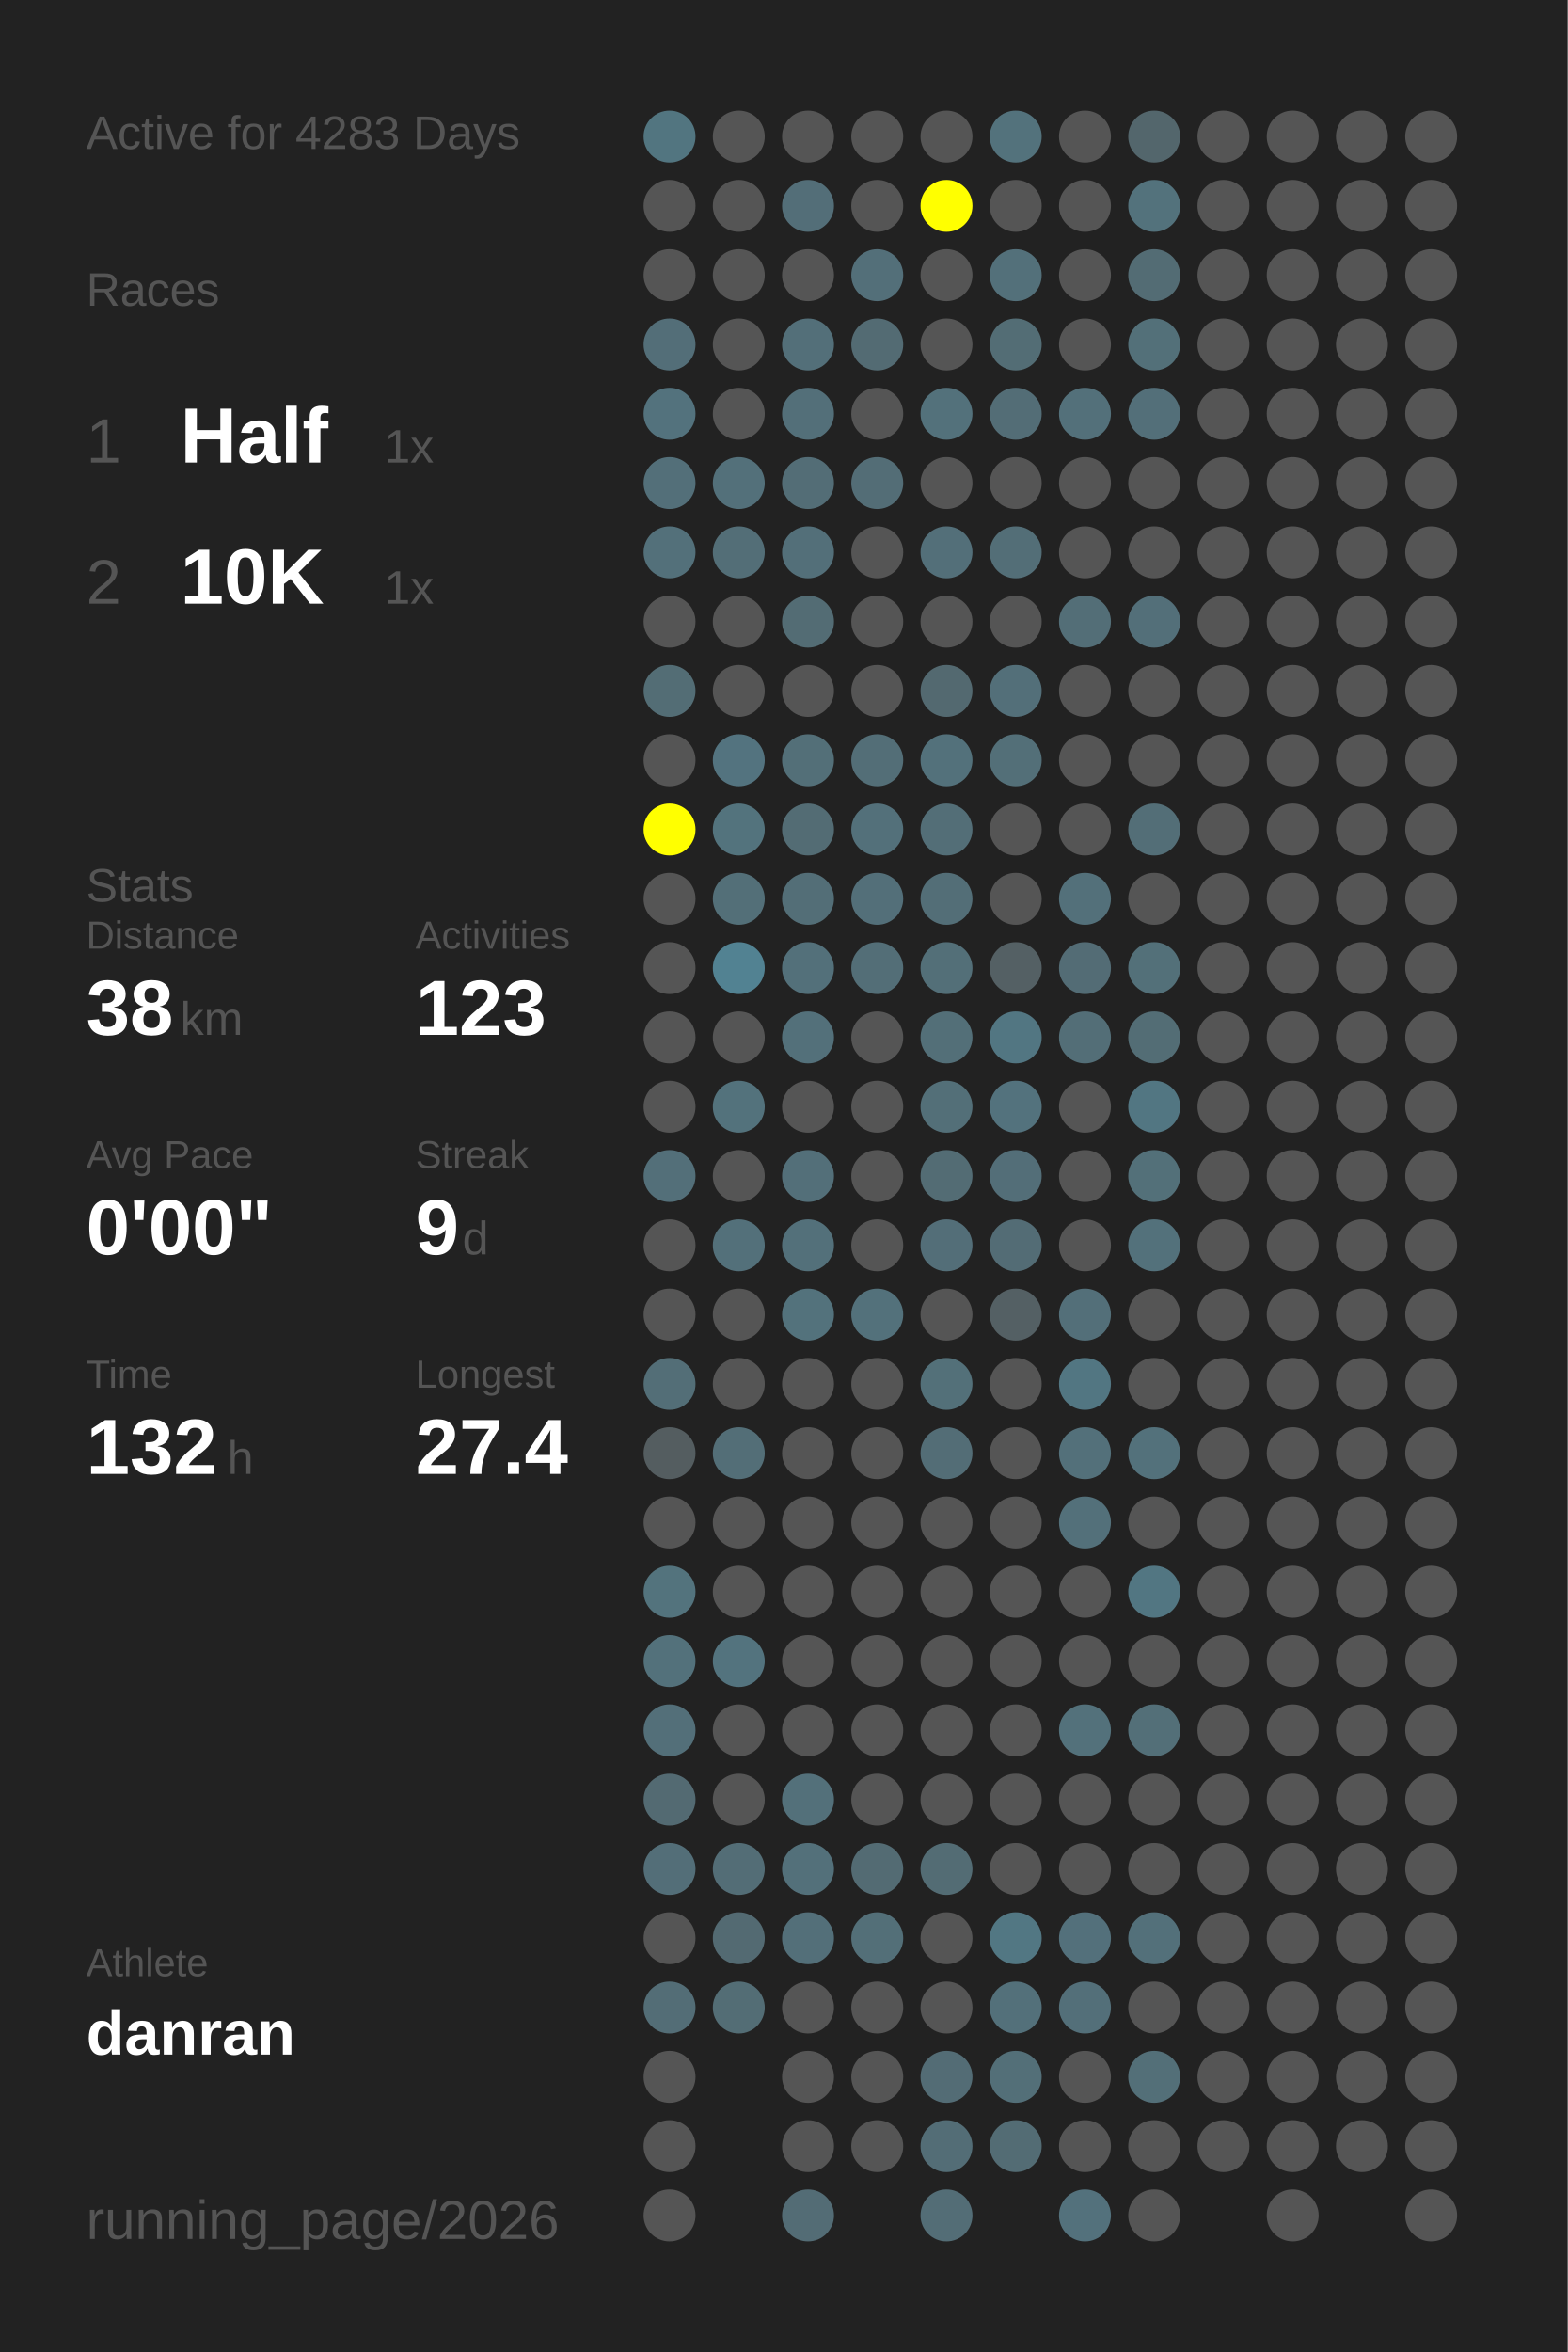
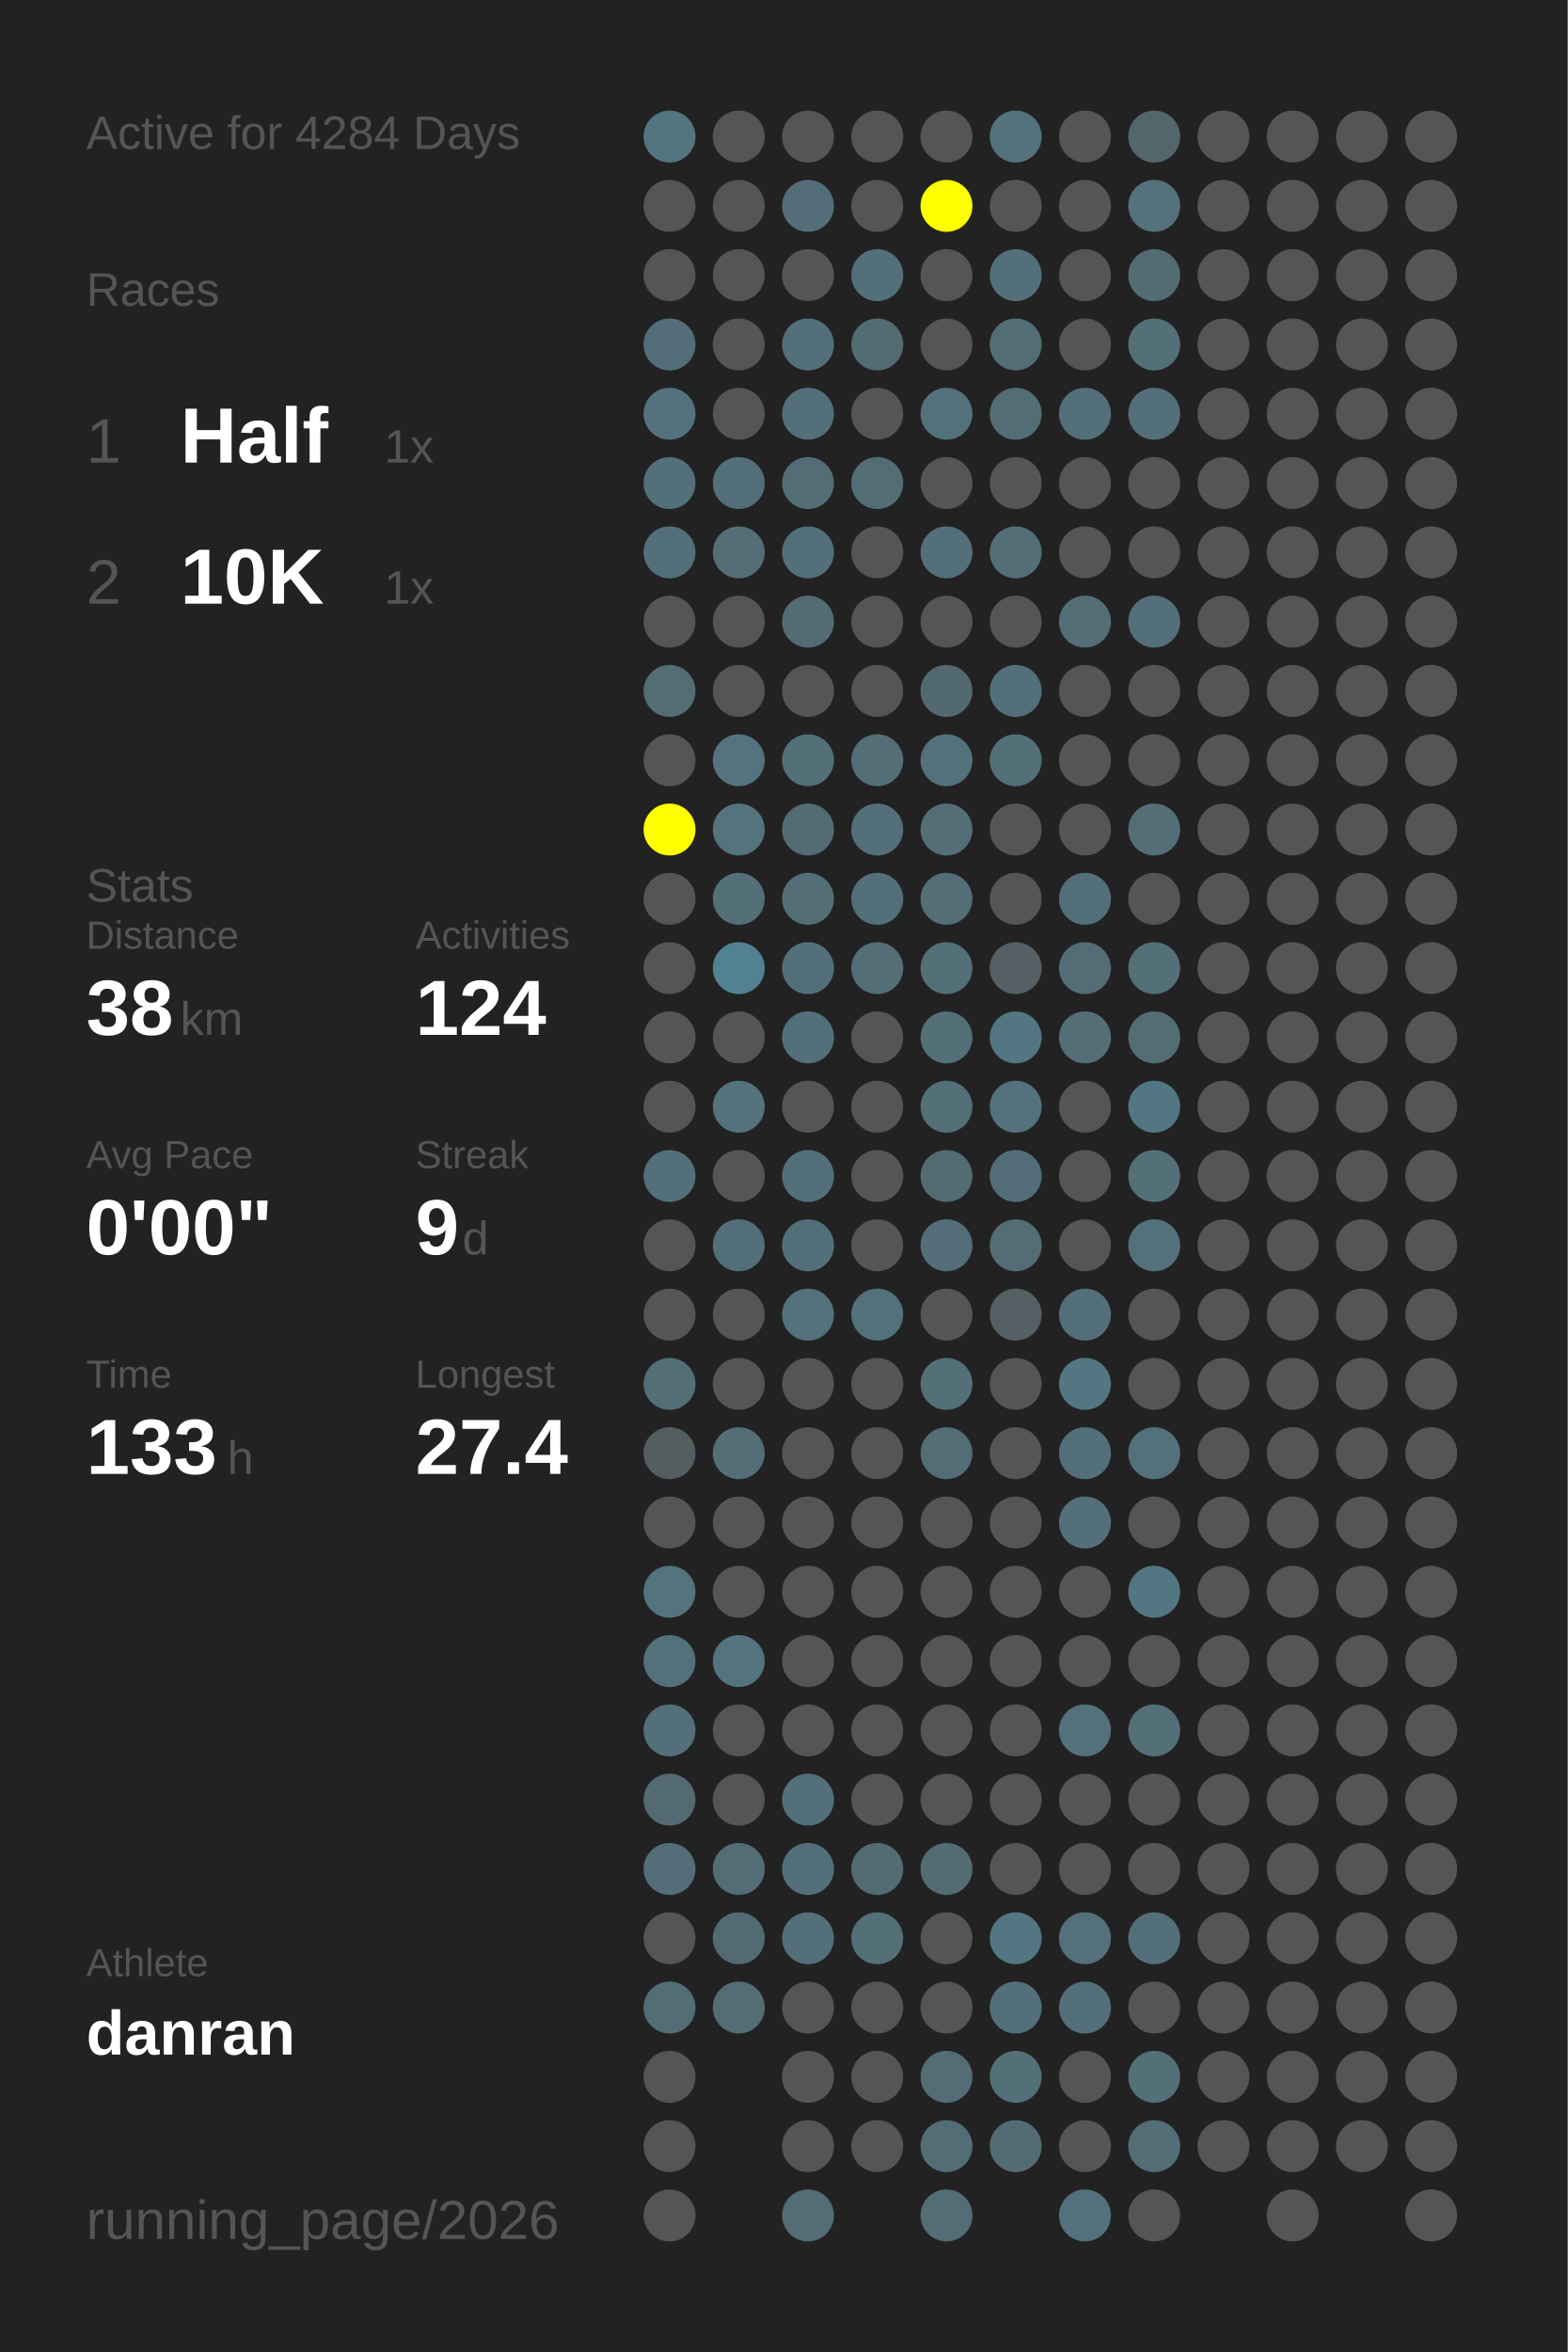
<svg xmlns="http://www.w3.org/2000/svg" baseProfile="full" height="300mm" version="1.1" viewBox="0,0,200,300" width="200mm">
  <defs />
  <rect fill="#222222" height="300" width="200" x="0" y="0" />
-   <text fill="#555555" style="font-size:6px; font-family:Arial;" x="11" y="19">Active for 4283 Days</text>
+   <text fill="#555555" style="font-size:6px; font-family:Arial;" x="11" y="19">Active for 4284 Days</text>
  <text fill="#555555" style="font-size:6px; font-family:Arial;" x="11" y="39">Races</text>
  <text fill="#555555" style="font-size:8px; font-family:Arial;" x="11" y="59">1</text>
  <text fill="#FFFFFF" style="font-size:10px; font-family:Arial; font-weight:bold;" x="23" y="59">Half</text>
  <text fill="#555555" style="font-size:6px; font-family:Arial;" x="49" y="59">1x</text>
  <text fill="#555555" style="font-size:8px; font-family:Arial;" x="11" y="77">2</text>
  <text fill="#FFFFFF" style="font-size:10px; font-family:Arial; font-weight:bold;" x="23" y="77">10K</text>
  <text fill="#555555" style="font-size:6px; font-family:Arial;" x="49" y="77">1x</text>
  <text fill="#555555" style="font-size:6px; font-family:Arial;" x="11" y="115">Stats</text>
  <text fill="#555555" style="font-size:5px; font-family:Arial;" x="11" y="121">Distance</text>
  <text fill="#FFFFFF" style="font-size:10px; font-family:Arial; font-weight:bold;" x="11" y="132">38</text>
  <text fill="#555555" style="font-size:6px; font-family:Arial;" x="23" y="132">km</text>
  <text fill="#555555" style="font-size:5px; font-family:Arial;" x="53" y="121">Activities</text>
-   <text fill="#FFFFFF" style="font-size:10px; font-family:Arial; font-weight:bold;" x="53" y="132">123</text>
+   <text fill="#FFFFFF" style="font-size:10px; font-family:Arial; font-weight:bold;" x="53" y="132">124</text>
  <text fill="#555555" style="font-size:5px; font-family:Arial;" x="11" y="149">Avg Pace</text>
  <text fill="#FFFFFF" style="font-size:10px; font-family:Arial; font-weight:bold;" x="11" y="160">0'00"</text>
  <text fill="#555555" style="font-size:5px; font-family:Arial;" x="53" y="149">Streak</text>
  <text fill="#FFFFFF" style="font-size:10px; font-family:Arial; font-weight:bold;" x="53" y="160">9</text>
  <text fill="#555555" style="font-size:6px; font-family:Arial;" x="59" y="160">d</text>
  <text fill="#555555" style="font-size:5px; font-family:Arial;" x="11" y="177">Time</text>
-   <text fill="#FFFFFF" style="font-size:10px; font-family:Arial; font-weight:bold;" x="11" y="188">132</text>
+   <text fill="#FFFFFF" style="font-size:10px; font-family:Arial; font-weight:bold;" x="11" y="188">133</text>
  <text fill="#555555" style="font-size:6px; font-family:Arial;" x="29" y="188">h</text>
  <text fill="#555555" style="font-size:5px; font-family:Arial;" x="53" y="177">Longest</text>
  <text fill="#FFFFFF" style="font-size:10px; font-family:Arial; font-weight:bold;" x="53" y="188">27.4</text>
  <text fill="#555555" style="font-size:5px; font-family:Arial;" x="11" y="252.065">Athlete</text>
  <text fill="#FFFFFF" style="font-size:8px; font-family:Arial; font-weight:bold;" x="11" y="262.065">danran</text>
  <text fill="#555555" style="font-size:7px; font-family:Arial;" x="11" y="285.581">running_page/2026</text>
  <circle cx="85.417" cy="17.419" fill="#527580" r="3.312" />
  <circle cx="85.417" cy="26.258" fill="#555555" r="3.312" />
  <circle cx="85.417" cy="35.097" fill="#555555" r="3.312" />
  <circle cx="85.417" cy="43.935" fill="#536e78" r="3.312" />
  <circle cx="85.417" cy="52.774" fill="#53727d" r="3.312" />
  <circle cx="85.417" cy="61.613" fill="#536f79" r="3.312" />
  <circle cx="85.417" cy="70.452" fill="#53707a" r="3.312" />
  <circle cx="85.417" cy="79.29" fill="#555555" r="3.312" />
  <circle cx="85.417" cy="88.129" fill="#536d75" r="3.312" />
  <circle cx="85.417" cy="96.968" fill="#555555" r="3.312" />
  <circle cx="85.417" cy="105.806" fill="#FFFF00" r="3.312" />
  <circle cx="85.417" cy="114.645" fill="#555555" r="3.312" />
  <circle cx="85.417" cy="123.484" fill="#555555" r="3.312" />
  <circle cx="85.417" cy="132.323" fill="#555555" r="3.312" />
  <circle cx="85.417" cy="141.161" fill="#555555" r="3.312" />
  <circle cx="85.417" cy="150" fill="#536f79" r="3.312" />
  <circle cx="85.417" cy="158.839" fill="#555555" r="3.312" />
  <circle cx="85.417" cy="167.677" fill="#555555" r="3.312" />
  <circle cx="85.417" cy="176.516" fill="#536e77" r="3.312" />
  <circle cx="85.417" cy="185.355" fill="#545d60" r="3.312" />
  <circle cx="85.417" cy="194.194" fill="#555555" r="3.312" />
  <circle cx="85.417" cy="203.032" fill="#53737d" r="3.312" />
  <circle cx="85.417" cy="211.871" fill="#53717b" r="3.312" />
  <circle cx="85.417" cy="220.71" fill="#536f79" r="3.312" />
  <circle cx="85.417" cy="229.548" fill="#536a72" r="3.312" />
  <circle cx="85.417" cy="238.387" fill="#536e78" r="3.312" />
  <circle cx="85.417" cy="247.226" fill="#555555" r="3.312" />
  <circle cx="85.417" cy="256.065" fill="#536d76" r="3.312" />
  <circle cx="85.417" cy="264.903" fill="#555555" r="3.312" />
  <circle cx="85.417" cy="273.742" fill="#555555" r="3.312" />
  <circle cx="85.417" cy="282.581" fill="#555555" r="3.312" />
  <circle cx="94.25" cy="17.419" fill="#555555" r="3.312" />
  <circle cx="94.25" cy="26.258" fill="#555555" r="3.312" />
  <circle cx="94.25" cy="35.097" fill="#555555" r="3.312" />
  <circle cx="94.25" cy="43.935" fill="#555555" r="3.312" />
  <circle cx="94.25" cy="52.774" fill="#555555" r="3.312" />
  <circle cx="94.25" cy="61.613" fill="#53707a" r="3.312" />
  <circle cx="94.25" cy="70.452" fill="#536e77" r="3.312" />
  <circle cx="94.25" cy="79.29" fill="#555555" r="3.312" />
  <circle cx="94.25" cy="88.129" fill="#555555" r="3.312" />
  <circle cx="94.25" cy="96.968" fill="#53737f" r="3.312" />
  <circle cx="94.25" cy="105.806" fill="#53737d" r="3.312" />
  <circle cx="94.25" cy="114.645" fill="#536f78" r="3.312" />
  <circle cx="94.25" cy="123.484" fill="#528292" r="3.312" />
  <circle cx="94.25" cy="132.323" fill="#555555" r="3.312" />
  <circle cx="94.25" cy="141.161" fill="#53727c" r="3.312" />
  <circle cx="94.25" cy="150" fill="#555555" r="3.312" />
  <circle cx="94.25" cy="158.839" fill="#53707a" r="3.312" />
  <circle cx="94.25" cy="167.677" fill="#555555" r="3.312" />
  <circle cx="94.25" cy="176.516" fill="#555555" r="3.312" />
  <circle cx="94.25" cy="185.355" fill="#536e77" r="3.312" />
  <circle cx="94.25" cy="194.194" fill="#555555" r="3.312" />
  <circle cx="94.25" cy="203.032" fill="#555555" r="3.312" />
  <circle cx="94.25" cy="211.871" fill="#53737e" r="3.312" />
  <circle cx="94.25" cy="220.71" fill="#555555" r="3.312" />
  <circle cx="94.25" cy="229.548" fill="#555555" r="3.312" />
  <circle cx="94.25" cy="238.387" fill="#536d76" r="3.312" />
  <circle cx="94.25" cy="247.226" fill="#536a72" r="3.312" />
  <circle cx="94.25" cy="256.065" fill="#536d75" r="3.312" />
  <circle cx="103.083" cy="17.419" fill="#555555" r="3.312" />
  <circle cx="103.083" cy="26.258" fill="#536e78" r="3.312" />
  <circle cx="103.083" cy="35.097" fill="#555555" r="3.312" />
  <circle cx="103.083" cy="43.935" fill="#536f79" r="3.312" />
  <circle cx="103.083" cy="52.774" fill="#536f79" r="3.312" />
  <circle cx="103.083" cy="61.613" fill="#536d76" r="3.312" />
  <circle cx="103.083" cy="70.452" fill="#536f79" r="3.312" />
  <circle cx="103.083" cy="79.29" fill="#536c74" r="3.312" />
  <circle cx="103.083" cy="88.129" fill="#555555" r="3.312" />
  <circle cx="103.083" cy="96.968" fill="#536f78" r="3.312" />
  <circle cx="103.083" cy="105.806" fill="#536c74" r="3.312" />
  <circle cx="103.083" cy="114.645" fill="#536e77" r="3.312" />
  <circle cx="103.083" cy="123.484" fill="#53707a" r="3.312" />
  <circle cx="103.083" cy="132.323" fill="#53707a" r="3.312" />
  <circle cx="103.083" cy="141.161" fill="#555555" r="3.312" />
  <circle cx="103.083" cy="150" fill="#536f79" r="3.312" />
  <circle cx="103.083" cy="158.839" fill="#53707a" r="3.312" />
  <circle cx="103.083" cy="167.677" fill="#53727c" r="3.312" />
  <circle cx="103.083" cy="176.516" fill="#555555" r="3.312" />
  <circle cx="103.083" cy="185.355" fill="#555555" r="3.312" />
  <circle cx="103.083" cy="194.194" fill="#555555" r="3.312" />
  <circle cx="103.083" cy="203.032" fill="#555555" r="3.312" />
  <circle cx="103.083" cy="211.871" fill="#555555" r="3.312" />
  <circle cx="103.083" cy="220.71" fill="#555555" r="3.312" />
  <circle cx="103.083" cy="229.548" fill="#53707a" r="3.312" />
  <circle cx="103.083" cy="238.387" fill="#53707a" r="3.312" />
  <circle cx="103.083" cy="247.226" fill="#536f79" r="3.312" />
  <circle cx="103.083" cy="256.065" fill="#555555" r="3.312" />
  <circle cx="103.083" cy="264.903" fill="#555555" r="3.312" />
  <circle cx="103.083" cy="273.742" fill="#555555" r="3.312" />
  <circle cx="103.083" cy="282.581" fill="#536c75" r="3.312" />
  <circle cx="111.917" cy="17.419" fill="#555555" r="3.312" />
  <circle cx="111.917" cy="26.258" fill="#555555" r="3.312" />
  <circle cx="111.917" cy="35.097" fill="#536f79" r="3.312" />
  <circle cx="111.917" cy="43.935" fill="#536b73" r="3.312" />
  <circle cx="111.917" cy="52.774" fill="#555555" r="3.312" />
  <circle cx="111.917" cy="61.613" fill="#536d76" r="3.312" />
  <circle cx="111.917" cy="70.452" fill="#555555" r="3.312" />
  <circle cx="111.917" cy="79.29" fill="#555555" r="3.312" />
  <circle cx="111.917" cy="88.129" fill="#555555" r="3.312" />
  <circle cx="111.917" cy="96.968" fill="#536e77" r="3.312" />
  <circle cx="111.917" cy="105.806" fill="#53707a" r="3.312" />
  <circle cx="111.917" cy="114.645" fill="#536f79" r="3.312" />
  <circle cx="111.917" cy="123.484" fill="#536e77" r="3.312" />
  <circle cx="111.917" cy="132.323" fill="#555555" r="3.312" />
  <circle cx="111.917" cy="141.161" fill="#555555" r="3.312" />
  <circle cx="111.917" cy="150" fill="#555555" r="3.312" />
  <circle cx="111.917" cy="158.839" fill="#555555" r="3.312" />
  <circle cx="111.917" cy="167.677" fill="#53717b" r="3.312" />
  <circle cx="111.917" cy="176.516" fill="#555555" r="3.312" />
  <circle cx="111.917" cy="185.355" fill="#555555" r="3.312" />
  <circle cx="111.917" cy="194.194" fill="#555555" r="3.312" />
  <circle cx="111.917" cy="203.032" fill="#555555" r="3.312" />
  <circle cx="111.917" cy="211.871" fill="#555555" r="3.312" />
  <circle cx="111.917" cy="220.71" fill="#555555" r="3.312" />
  <circle cx="111.917" cy="229.548" fill="#555555" r="3.312" />
  <circle cx="111.917" cy="238.387" fill="#536b73" r="3.312" />
  <circle cx="111.917" cy="247.226" fill="#536f78" r="3.312" />
  <circle cx="111.917" cy="256.065" fill="#555555" r="3.312" />
  <circle cx="111.917" cy="264.903" fill="#555555" r="3.312" />
  <circle cx="111.917" cy="273.742" fill="#555555" r="3.312" />
  <circle cx="120.75" cy="17.419" fill="#555555" r="3.312" />
  <circle cx="120.75" cy="26.258" fill="#FFFF00" r="3.312" />
  <circle cx="120.75" cy="35.097" fill="#555555" r="3.312" />
  <circle cx="120.75" cy="43.935" fill="#555555" r="3.312" />
  <circle cx="120.75" cy="52.774" fill="#53717b" r="3.312" />
  <circle cx="120.75" cy="61.613" fill="#555555" r="3.312" />
  <circle cx="120.75" cy="70.452" fill="#536f79" r="3.312" />
  <circle cx="120.75" cy="79.29" fill="#555555" r="3.312" />
  <circle cx="120.75" cy="88.129" fill="#536970" r="3.312" />
  <circle cx="120.75" cy="96.968" fill="#53717b" r="3.312" />
  <circle cx="120.75" cy="105.806" fill="#536e77" r="3.312" />
  <circle cx="120.75" cy="114.645" fill="#536e77" r="3.312" />
  <circle cx="120.75" cy="123.484" fill="#536f78" r="3.312" />
  <circle cx="120.75" cy="132.323" fill="#536f78" r="3.312" />
  <circle cx="120.75" cy="141.161" fill="#536f78" r="3.312" />
  <circle cx="120.75" cy="150" fill="#536c74" r="3.312" />
  <circle cx="120.75" cy="158.839" fill="#536e78" r="3.312" />
  <circle cx="120.75" cy="167.677" fill="#555555" r="3.312" />
  <circle cx="120.75" cy="176.516" fill="#537079" r="3.312" />
  <circle cx="120.75" cy="185.355" fill="#536d76" r="3.312" />
  <circle cx="120.75" cy="194.194" fill="#555555" r="3.312" />
  <circle cx="120.75" cy="203.032" fill="#555555" r="3.312" />
  <circle cx="120.75" cy="211.871" fill="#555555" r="3.312" />
  <circle cx="120.75" cy="220.71" fill="#555555" r="3.312" />
  <circle cx="120.75" cy="229.548" fill="#555555" r="3.312" />
  <circle cx="120.75" cy="238.387" fill="#536c74" r="3.312" />
  <circle cx="120.75" cy="247.226" fill="#555555" r="3.312" />
  <circle cx="120.75" cy="256.065" fill="#555555" r="3.312" />
  <circle cx="120.75" cy="264.903" fill="#536c75" r="3.312" />
  <circle cx="120.75" cy="273.742" fill="#536d76" r="3.312" />
  <circle cx="120.75" cy="282.581" fill="#536d76" r="3.312" />
  <circle cx="129.583" cy="17.419" fill="#53727c" r="3.312" />
  <circle cx="129.583" cy="26.258" fill="#555555" r="3.312" />
  <circle cx="129.583" cy="35.097" fill="#53707a" r="3.312" />
  <circle cx="129.583" cy="43.935" fill="#536d75" r="3.312" />
  <circle cx="129.583" cy="52.774" fill="#536d76" r="3.312" />
  <circle cx="129.583" cy="61.613" fill="#555555" r="3.312" />
  <circle cx="129.583" cy="70.452" fill="#536e77" r="3.312" />
  <circle cx="129.583" cy="79.29" fill="#555555" r="3.312" />
  <circle cx="129.583" cy="88.129" fill="#536f79" r="3.312" />
  <circle cx="129.583" cy="96.968" fill="#536f78" r="3.312" />
  <circle cx="129.583" cy="105.806" fill="#555555" r="3.312" />
  <circle cx="129.583" cy="114.645" fill="#555555" r="3.312" />
  <circle cx="129.583" cy="123.484" fill="#546064" r="3.312" />
  <circle cx="129.583" cy="132.323" fill="#527682" r="3.312" />
  <circle cx="129.583" cy="141.161" fill="#53727d" r="3.312" />
  <circle cx="129.583" cy="150" fill="#536e78" r="3.312" />
  <circle cx="129.583" cy="158.839" fill="#536c75" r="3.312" />
  <circle cx="129.583" cy="167.677" fill="#546064" r="3.312" />
  <circle cx="129.583" cy="176.516" fill="#555555" r="3.312" />
  <circle cx="129.583" cy="185.355" fill="#555555" r="3.312" />
  <circle cx="129.583" cy="194.194" fill="#555555" r="3.312" />
  <circle cx="129.583" cy="203.032" fill="#555555" r="3.312" />
  <circle cx="129.583" cy="211.871" fill="#555555" r="3.312" />
  <circle cx="129.583" cy="220.71" fill="#555555" r="3.312" />
  <circle cx="129.583" cy="229.548" fill="#555555" r="3.312" />
  <circle cx="129.583" cy="238.387" fill="#555555" r="3.312" />
  <circle cx="129.583" cy="247.226" fill="#527783" r="3.312" />
  <circle cx="129.583" cy="256.065" fill="#53707a" r="3.312" />
  <circle cx="129.583" cy="264.903" fill="#536f78" r="3.312" />
  <circle cx="129.583" cy="273.742" fill="#536c74" r="3.312" />
  <circle cx="138.417" cy="17.419" fill="#555555" r="3.312" />
  <circle cx="138.417" cy="26.258" fill="#555555" r="3.312" />
  <circle cx="138.417" cy="35.097" fill="#555555" r="3.312" />
  <circle cx="138.417" cy="43.935" fill="#555555" r="3.312" />
  <circle cx="138.417" cy="52.774" fill="#53707a" r="3.312" />
  <circle cx="138.417" cy="61.613" fill="#555555" r="3.312" />
  <circle cx="138.417" cy="70.452" fill="#555555" r="3.312" />
  <circle cx="138.417" cy="79.29" fill="#536e77" r="3.312" />
  <circle cx="138.417" cy="88.129" fill="#555555" r="3.312" />
  <circle cx="138.417" cy="96.968" fill="#555555" r="3.312" />
  <circle cx="138.417" cy="105.806" fill="#555555" r="3.312" />
  <circle cx="138.417" cy="114.645" fill="#53707a" r="3.312" />
  <circle cx="138.417" cy="123.484" fill="#536c75" r="3.312" />
  <circle cx="138.417" cy="132.323" fill="#536e77" r="3.312" />
  <circle cx="138.417" cy="141.161" fill="#555555" r="3.312" />
  <circle cx="138.417" cy="150" fill="#555555" r="3.312" />
  <circle cx="138.417" cy="158.839" fill="#555555" r="3.312" />
  <circle cx="138.417" cy="167.677" fill="#536f79" r="3.312" />
  <circle cx="138.417" cy="176.516" fill="#527682" r="3.312" />
  <circle cx="138.417" cy="185.355" fill="#53707a" r="3.312" />
  <circle cx="138.417" cy="194.194" fill="#53707a" r="3.312" />
  <circle cx="138.417" cy="203.032" fill="#555555" r="3.312" />
  <circle cx="138.417" cy="211.871" fill="#555555" r="3.312" />
  <circle cx="138.417" cy="220.71" fill="#53717b" r="3.312" />
  <circle cx="138.417" cy="229.548" fill="#555555" r="3.312" />
  <circle cx="138.417" cy="238.387" fill="#555555" r="3.312" />
  <circle cx="138.417" cy="247.226" fill="#53707b" r="3.312" />
  <circle cx="138.417" cy="256.065" fill="#536f79" r="3.312" />
  <circle cx="138.417" cy="264.903" fill="#555555" r="3.312" />
  <circle cx="138.417" cy="273.742" fill="#555555" r="3.312" />
  <circle cx="138.417" cy="282.581" fill="#53717c" r="3.312" />
  <circle cx="147.25" cy="17.419" fill="#53666c" r="3.312" />
  <circle cx="147.25" cy="26.258" fill="#53727c" r="3.312" />
  <circle cx="147.25" cy="35.097" fill="#536c74" r="3.312" />
  <circle cx="147.25" cy="43.935" fill="#537079" r="3.312" />
  <circle cx="147.25" cy="52.774" fill="#536f79" r="3.312" />
  <circle cx="147.25" cy="61.613" fill="#555555" r="3.312" />
  <circle cx="147.25" cy="70.452" fill="#555555" r="3.312" />
  <circle cx="147.25" cy="79.29" fill="#536f79" r="3.312" />
  <circle cx="147.25" cy="88.129" fill="#555555" r="3.312" />
  <circle cx="147.25" cy="96.968" fill="#555555" r="3.312" />
  <circle cx="147.25" cy="105.806" fill="#536e77" r="3.312" />
  <circle cx="147.25" cy="114.645" fill="#555555" r="3.312" />
  <circle cx="147.25" cy="123.484" fill="#537079" r="3.312" />
  <circle cx="147.25" cy="132.323" fill="#536d75" r="3.312" />
  <circle cx="147.25" cy="141.161" fill="#527682" r="3.312" />
  <circle cx="147.25" cy="150" fill="#537079" r="3.312" />
  <circle cx="147.25" cy="158.839" fill="#53717b" r="3.312" />
  <circle cx="147.25" cy="167.677" fill="#555555" r="3.312" />
  <circle cx="147.25" cy="176.516" fill="#555555" r="3.312" />
  <circle cx="147.25" cy="185.355" fill="#53717b" r="3.312" />
  <circle cx="147.25" cy="194.194" fill="#555555" r="3.312" />
  <circle cx="147.25" cy="203.032" fill="#527682" r="3.312" />
  <circle cx="147.25" cy="211.871" fill="#555555" r="3.312" />
  <circle cx="147.25" cy="220.71" fill="#536f78" r="3.312" />
  <circle cx="147.25" cy="229.548" fill="#555555" r="3.312" />
  <circle cx="147.25" cy="238.387" fill="#555555" r="3.312" />
  <circle cx="147.25" cy="247.226" fill="#53707a" r="3.312" />
  <circle cx="147.25" cy="256.065" fill="#555555" r="3.312" />
  <circle cx="147.25" cy="264.903" fill="#536f78" r="3.312" />
-   <circle cx="147.25" cy="273.742" fill="#555555" r="3.312" />
+   <circle cx="147.25" cy="273.742" fill="#536e77" r="3.312" />
  <circle cx="147.25" cy="282.581" fill="#555555" r="3.312" />
  <circle cx="156.083" cy="17.419" fill="#555555" r="3.312" />
  <circle cx="156.083" cy="26.258" fill="#555555" r="3.312" />
  <circle cx="156.083" cy="35.097" fill="#555555" r="3.312" />
  <circle cx="156.083" cy="43.935" fill="#555555" r="3.312" />
  <circle cx="156.083" cy="52.774" fill="#555555" r="3.312" />
  <circle cx="156.083" cy="61.613" fill="#555555" r="3.312" />
  <circle cx="156.083" cy="70.452" fill="#555555" r="3.312" />
  <circle cx="156.083" cy="79.29" fill="#555555" r="3.312" />
  <circle cx="156.083" cy="88.129" fill="#555555" r="3.312" />
  <circle cx="156.083" cy="96.968" fill="#555555" r="3.312" />
  <circle cx="156.083" cy="105.806" fill="#555555" r="3.312" />
  <circle cx="156.083" cy="114.645" fill="#555555" r="3.312" />
  <circle cx="156.083" cy="123.484" fill="#555555" r="3.312" />
  <circle cx="156.083" cy="132.323" fill="#555555" r="3.312" />
  <circle cx="156.083" cy="141.161" fill="#555555" r="3.312" />
  <circle cx="156.083" cy="150" fill="#555555" r="3.312" />
  <circle cx="156.083" cy="158.839" fill="#555555" r="3.312" />
  <circle cx="156.083" cy="167.677" fill="#555555" r="3.312" />
  <circle cx="156.083" cy="176.516" fill="#555555" r="3.312" />
  <circle cx="156.083" cy="185.355" fill="#555555" r="3.312" />
  <circle cx="156.083" cy="194.194" fill="#555555" r="3.312" />
  <circle cx="156.083" cy="203.032" fill="#555555" r="3.312" />
  <circle cx="156.083" cy="211.871" fill="#555555" r="3.312" />
  <circle cx="156.083" cy="220.71" fill="#555555" r="3.312" />
  <circle cx="156.083" cy="229.548" fill="#555555" r="3.312" />
  <circle cx="156.083" cy="238.387" fill="#555555" r="3.312" />
  <circle cx="156.083" cy="247.226" fill="#555555" r="3.312" />
  <circle cx="156.083" cy="256.065" fill="#555555" r="3.312" />
  <circle cx="156.083" cy="264.903" fill="#555555" r="3.312" />
  <circle cx="156.083" cy="273.742" fill="#555555" r="3.312" />
  <circle cx="164.917" cy="17.419" fill="#555555" r="3.312" />
  <circle cx="164.917" cy="26.258" fill="#555555" r="3.312" />
  <circle cx="164.917" cy="35.097" fill="#555555" r="3.312" />
  <circle cx="164.917" cy="43.935" fill="#555555" r="3.312" />
  <circle cx="164.917" cy="52.774" fill="#555555" r="3.312" />
  <circle cx="164.917" cy="61.613" fill="#555555" r="3.312" />
  <circle cx="164.917" cy="70.452" fill="#555555" r="3.312" />
  <circle cx="164.917" cy="79.29" fill="#555555" r="3.312" />
  <circle cx="164.917" cy="88.129" fill="#555555" r="3.312" />
  <circle cx="164.917" cy="96.968" fill="#555555" r="3.312" />
  <circle cx="164.917" cy="105.806" fill="#555555" r="3.312" />
  <circle cx="164.917" cy="114.645" fill="#555555" r="3.312" />
  <circle cx="164.917" cy="123.484" fill="#555555" r="3.312" />
  <circle cx="164.917" cy="132.323" fill="#555555" r="3.312" />
  <circle cx="164.917" cy="141.161" fill="#555555" r="3.312" />
  <circle cx="164.917" cy="150" fill="#555555" r="3.312" />
  <circle cx="164.917" cy="158.839" fill="#555555" r="3.312" />
  <circle cx="164.917" cy="167.677" fill="#555555" r="3.312" />
  <circle cx="164.917" cy="176.516" fill="#555555" r="3.312" />
  <circle cx="164.917" cy="185.355" fill="#555555" r="3.312" />
  <circle cx="164.917" cy="194.194" fill="#555555" r="3.312" />
  <circle cx="164.917" cy="203.032" fill="#555555" r="3.312" />
  <circle cx="164.917" cy="211.871" fill="#555555" r="3.312" />
  <circle cx="164.917" cy="220.71" fill="#555555" r="3.312" />
  <circle cx="164.917" cy="229.548" fill="#555555" r="3.312" />
  <circle cx="164.917" cy="238.387" fill="#555555" r="3.312" />
  <circle cx="164.917" cy="247.226" fill="#555555" r="3.312" />
  <circle cx="164.917" cy="256.065" fill="#555555" r="3.312" />
  <circle cx="164.917" cy="264.903" fill="#555555" r="3.312" />
  <circle cx="164.917" cy="273.742" fill="#555555" r="3.312" />
  <circle cx="164.917" cy="282.581" fill="#555555" r="3.312" />
  <circle cx="173.75" cy="17.419" fill="#555555" r="3.312" />
  <circle cx="173.75" cy="26.258" fill="#555555" r="3.312" />
  <circle cx="173.75" cy="35.097" fill="#555555" r="3.312" />
  <circle cx="173.75" cy="43.935" fill="#555555" r="3.312" />
  <circle cx="173.75" cy="52.774" fill="#555555" r="3.312" />
  <circle cx="173.75" cy="61.613" fill="#555555" r="3.312" />
  <circle cx="173.75" cy="70.452" fill="#555555" r="3.312" />
  <circle cx="173.75" cy="79.29" fill="#555555" r="3.312" />
  <circle cx="173.75" cy="88.129" fill="#555555" r="3.312" />
  <circle cx="173.75" cy="96.968" fill="#555555" r="3.312" />
  <circle cx="173.75" cy="105.806" fill="#555555" r="3.312" />
  <circle cx="173.75" cy="114.645" fill="#555555" r="3.312" />
  <circle cx="173.75" cy="123.484" fill="#555555" r="3.312" />
  <circle cx="173.75" cy="132.323" fill="#555555" r="3.312" />
  <circle cx="173.75" cy="141.161" fill="#555555" r="3.312" />
  <circle cx="173.75" cy="150" fill="#555555" r="3.312" />
  <circle cx="173.75" cy="158.839" fill="#555555" r="3.312" />
  <circle cx="173.75" cy="167.677" fill="#555555" r="3.312" />
  <circle cx="173.75" cy="176.516" fill="#555555" r="3.312" />
  <circle cx="173.75" cy="185.355" fill="#555555" r="3.312" />
  <circle cx="173.75" cy="194.194" fill="#555555" r="3.312" />
  <circle cx="173.75" cy="203.032" fill="#555555" r="3.312" />
  <circle cx="173.75" cy="211.871" fill="#555555" r="3.312" />
  <circle cx="173.75" cy="220.71" fill="#555555" r="3.312" />
  <circle cx="173.75" cy="229.548" fill="#555555" r="3.312" />
  <circle cx="173.75" cy="238.387" fill="#555555" r="3.312" />
  <circle cx="173.75" cy="247.226" fill="#555555" r="3.312" />
  <circle cx="173.75" cy="256.065" fill="#555555" r="3.312" />
  <circle cx="173.75" cy="264.903" fill="#555555" r="3.312" />
  <circle cx="173.75" cy="273.742" fill="#555555" r="3.312" />
  <circle cx="182.583" cy="17.419" fill="#555555" r="3.312" />
  <circle cx="182.583" cy="26.258" fill="#555555" r="3.312" />
  <circle cx="182.583" cy="35.097" fill="#555555" r="3.312" />
  <circle cx="182.583" cy="43.935" fill="#555555" r="3.312" />
  <circle cx="182.583" cy="52.774" fill="#555555" r="3.312" />
  <circle cx="182.583" cy="61.613" fill="#555555" r="3.312" />
  <circle cx="182.583" cy="70.452" fill="#555555" r="3.312" />
  <circle cx="182.583" cy="79.29" fill="#555555" r="3.312" />
  <circle cx="182.583" cy="88.129" fill="#555555" r="3.312" />
  <circle cx="182.583" cy="96.968" fill="#555555" r="3.312" />
  <circle cx="182.583" cy="105.806" fill="#555555" r="3.312" />
  <circle cx="182.583" cy="114.645" fill="#555555" r="3.312" />
  <circle cx="182.583" cy="123.484" fill="#555555" r="3.312" />
  <circle cx="182.583" cy="132.323" fill="#555555" r="3.312" />
  <circle cx="182.583" cy="141.161" fill="#555555" r="3.312" />
  <circle cx="182.583" cy="150" fill="#555555" r="3.312" />
  <circle cx="182.583" cy="158.839" fill="#555555" r="3.312" />
  <circle cx="182.583" cy="167.677" fill="#555555" r="3.312" />
  <circle cx="182.583" cy="176.516" fill="#555555" r="3.312" />
  <circle cx="182.583" cy="185.355" fill="#555555" r="3.312" />
  <circle cx="182.583" cy="194.194" fill="#555555" r="3.312" />
  <circle cx="182.583" cy="203.032" fill="#555555" r="3.312" />
  <circle cx="182.583" cy="211.871" fill="#555555" r="3.312" />
  <circle cx="182.583" cy="220.71" fill="#555555" r="3.312" />
  <circle cx="182.583" cy="229.548" fill="#555555" r="3.312" />
  <circle cx="182.583" cy="238.387" fill="#555555" r="3.312" />
  <circle cx="182.583" cy="247.226" fill="#555555" r="3.312" />
  <circle cx="182.583" cy="256.065" fill="#555555" r="3.312" />
  <circle cx="182.583" cy="264.903" fill="#555555" r="3.312" />
  <circle cx="182.583" cy="273.742" fill="#555555" r="3.312" />
  <circle cx="182.583" cy="282.581" fill="#555555" r="3.312" />
</svg>
